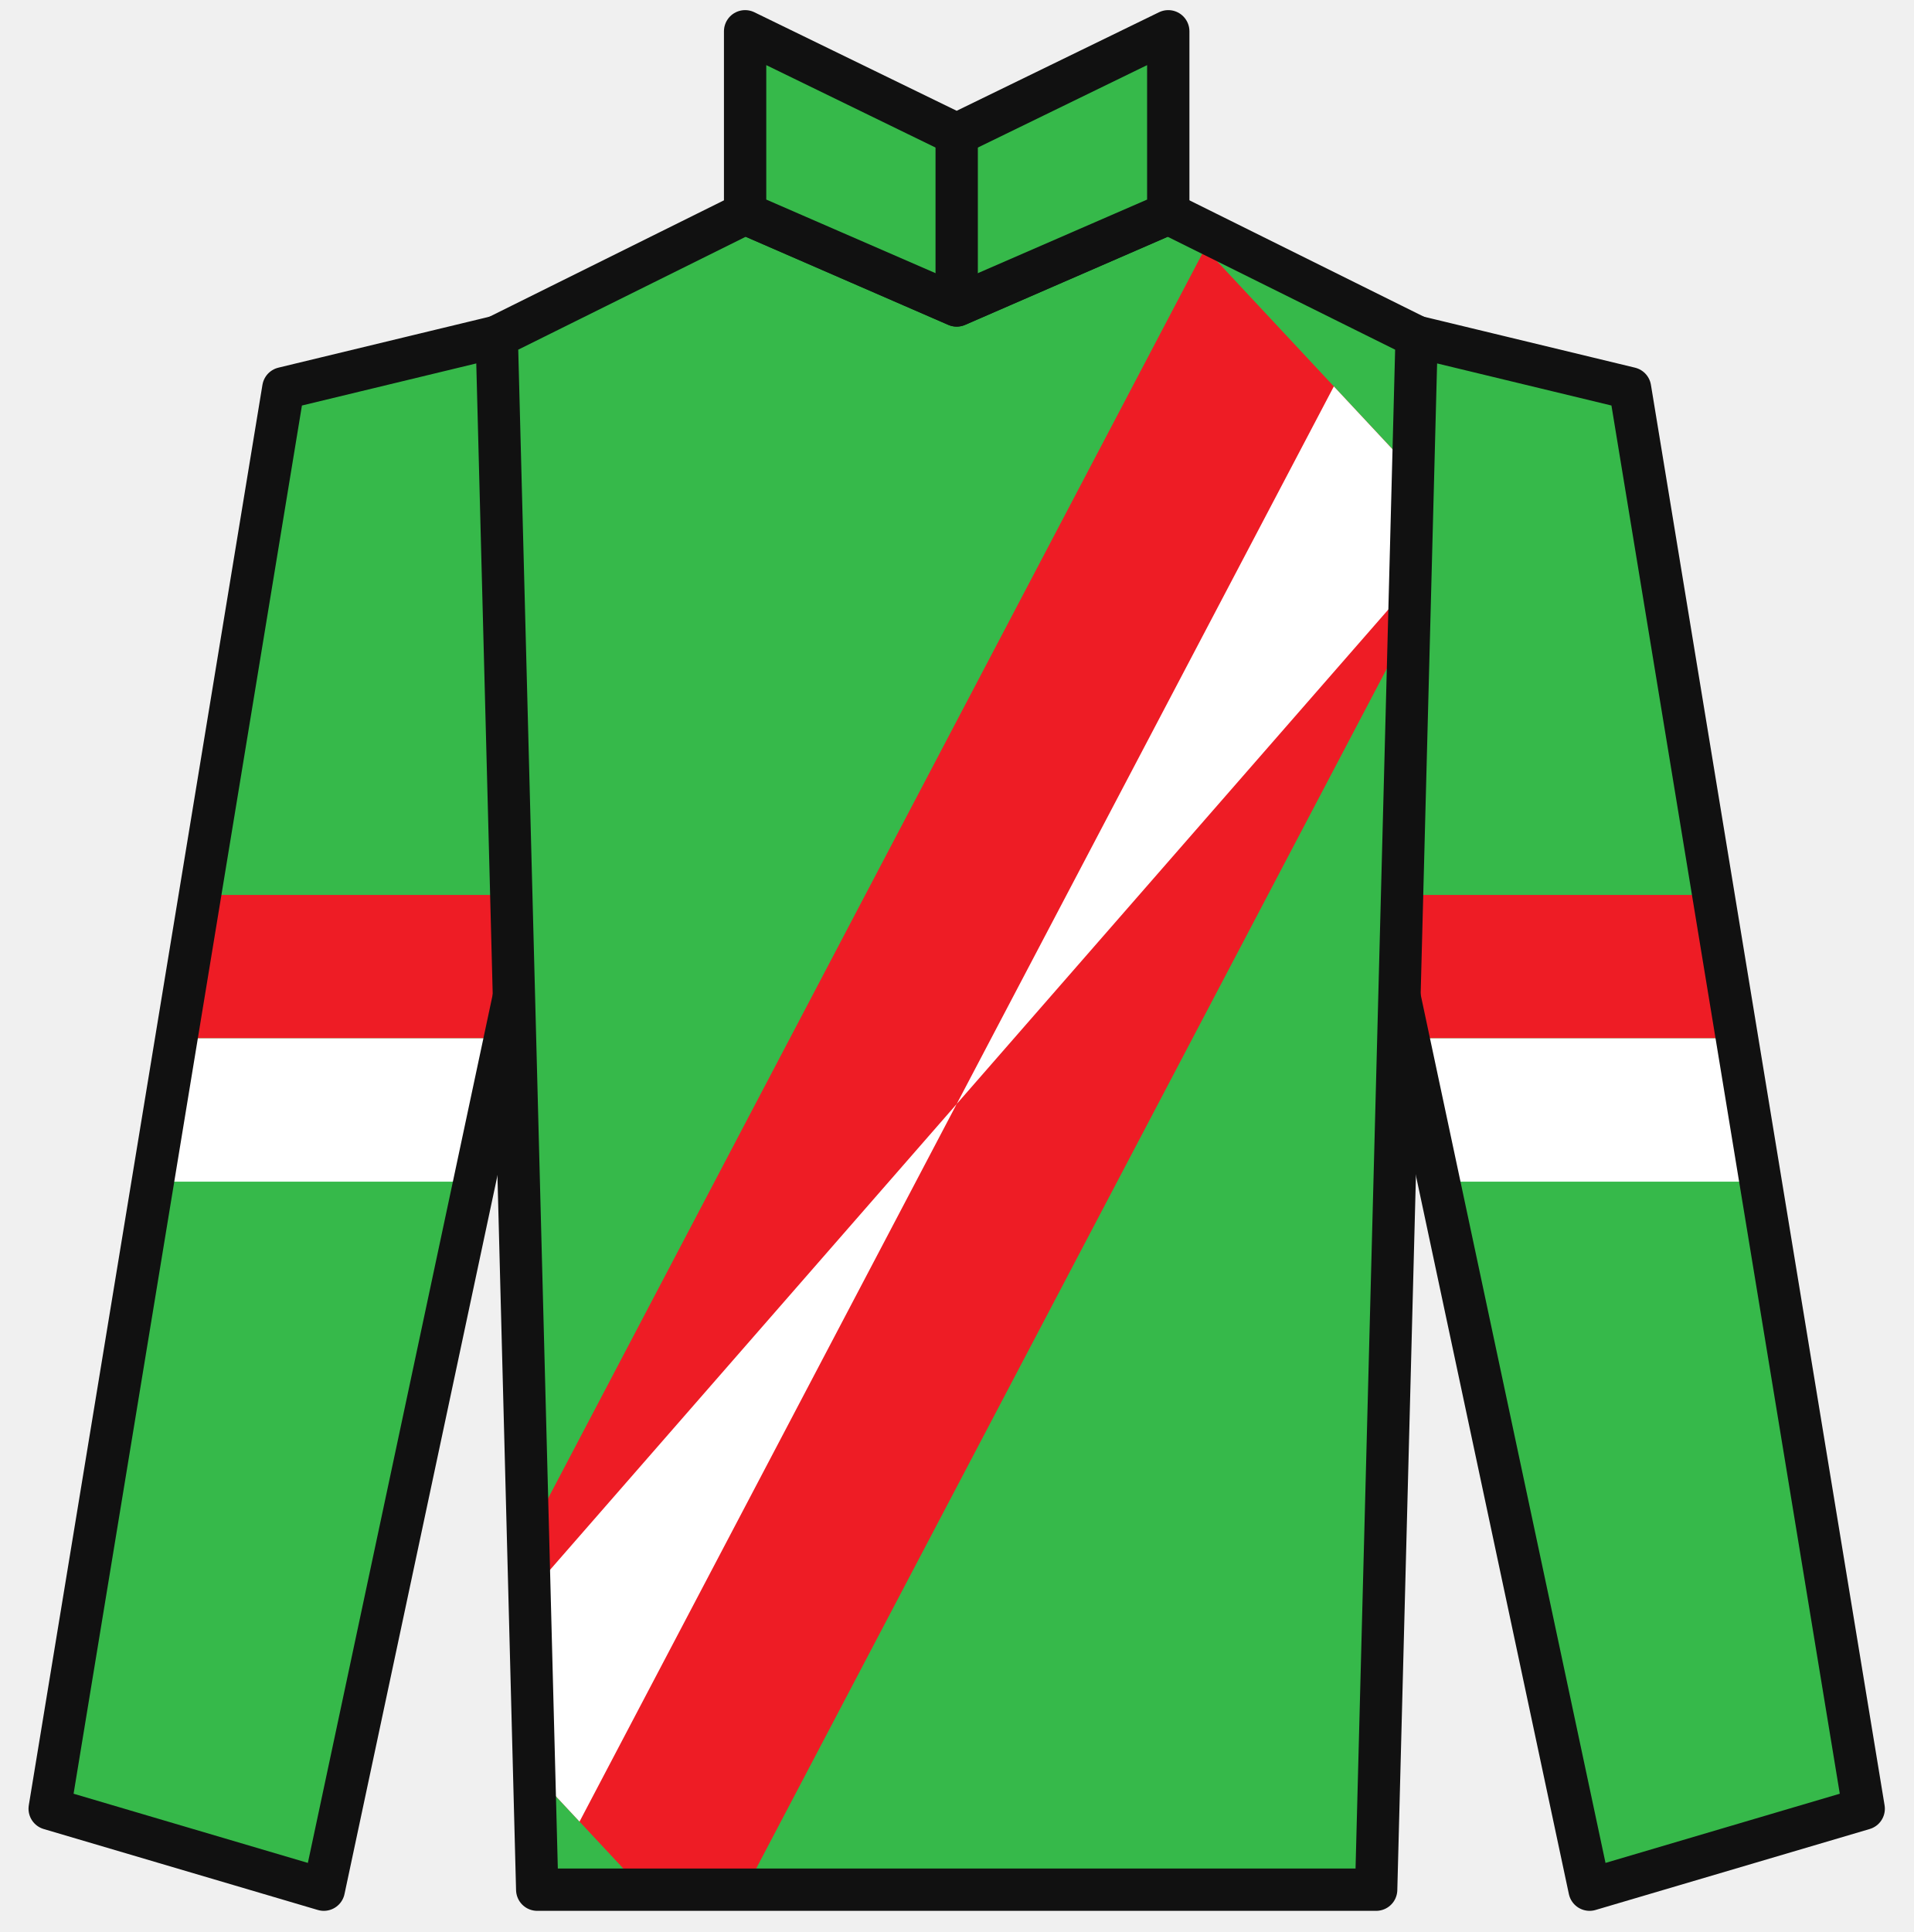
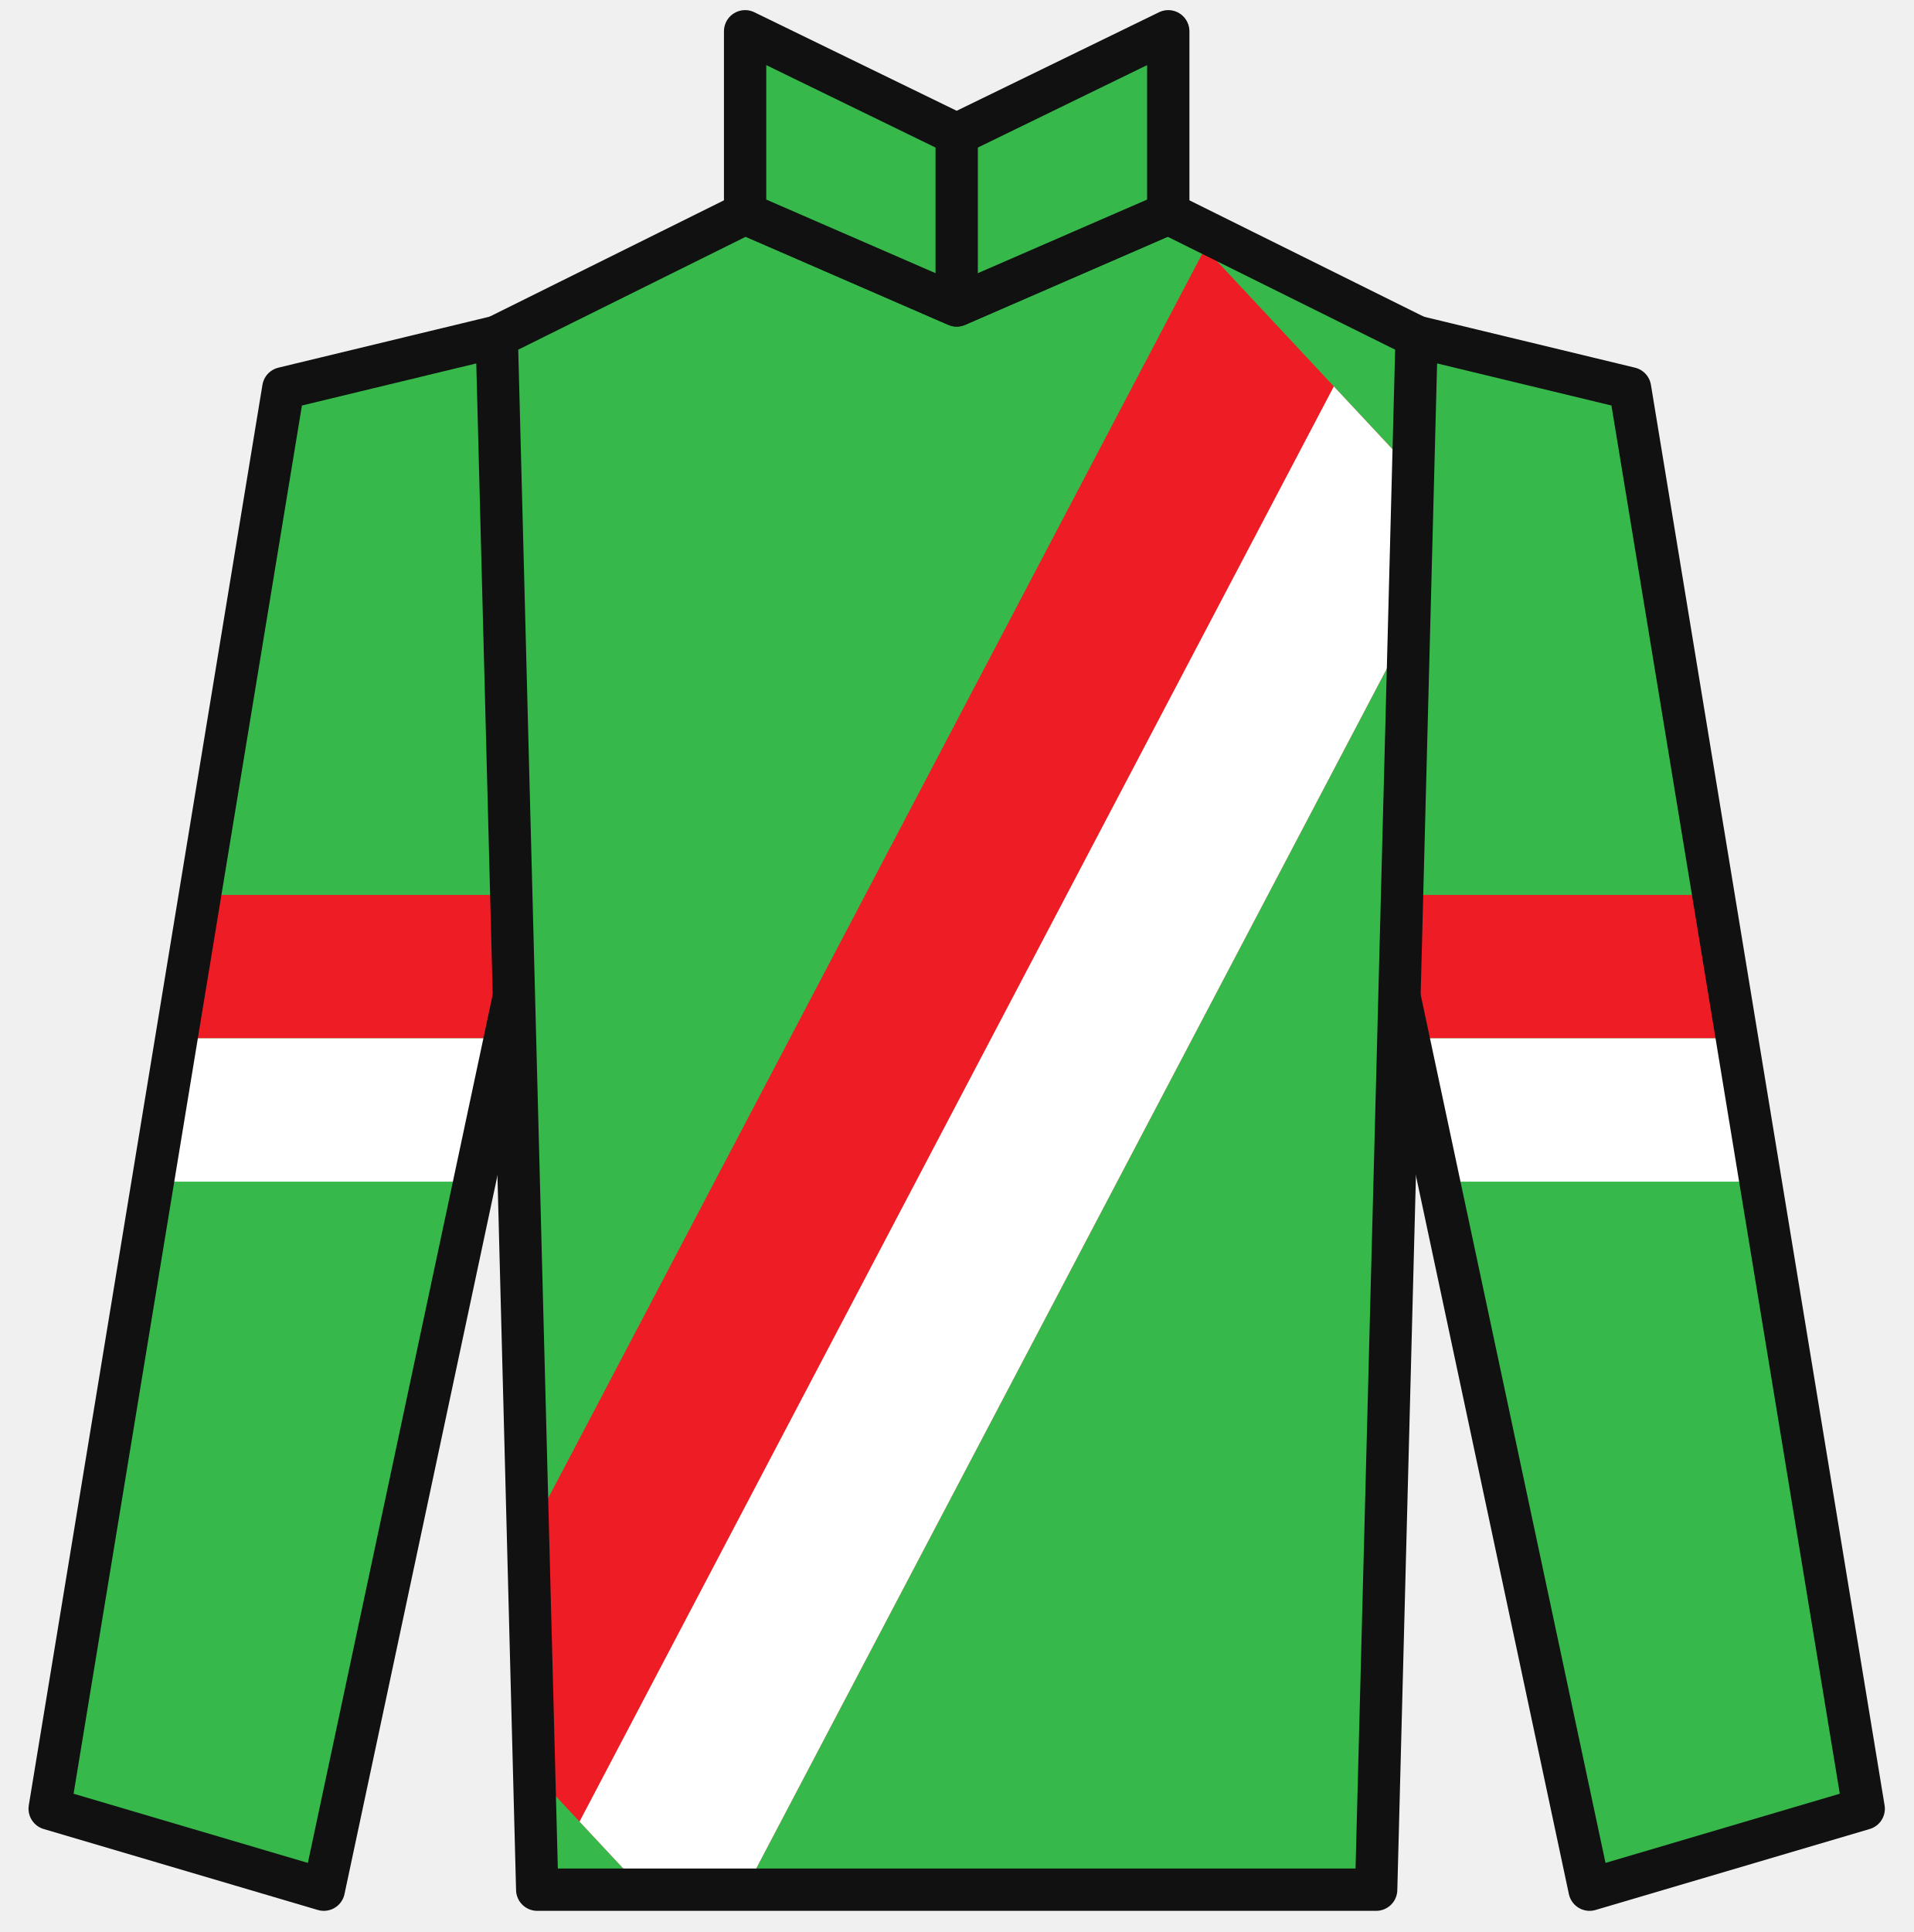
<svg xmlns="http://www.w3.org/2000/svg" class="trikot" viewBox="-1.5 -0.5 104 105" aria-hidden="true">
  <clipPath id="d1593741al">
    <path d="M25.5,17.8 L13.9,20.6 L1.2,97.8 L16.1,102.2 L27,51 Z" />
  </clipPath>
  <g clip-path="url(#d1593741al)">
    <rect x="0" y="17" width="28" height="86.5" fill="#36B94A" />
    <rect x="0" y="48.14" width="28" height="7.79" fill="#EE1C25" />
    <rect x="0" y="55.93" width="28" height="7.79" fill="#FFFFFF" />
  </g>
  <path d="M25.5,17.8 L13.9,20.6 L1.2,97.8 L16.1,102.2 L27,51 Z" fill="none" stroke="#111111" stroke-width="2.3" stroke-linejoin="round" />
  <clipPath id="d1593741ar">
    <path d="M75.5,17.8 L87.1,20.6 L99.8,97.8 L84.9,102.2 L74,51 Z" />
  </clipPath>
  <g clip-path="url(#d1593741ar)">
    <rect x="73" y="17" width="28" height="86.5" fill="#36B94A" />
    <rect x="73" y="48.14" width="28" height="7.79" fill="#EE1C25" />
    <rect x="73" y="55.93" width="28" height="7.79" fill="#FFFFFF" />
  </g>
  <path d="M75.5,17.8 L87.1,20.6 L99.8,97.8 L84.9,102.2 L74,51 Z" fill="none" stroke="#111111" stroke-width="2.3" stroke-linejoin="round" />
  <clipPath id="d1593741k">
    <path d="M25.5,17.8 L39,11.1 L50.5,16.1 L62,11.1 L75.5,17.8 L73.3,102.2 L27.7,102.2 Z" />
  </clipPath>
  <g clip-path="url(#d1593741k)">
    <rect x="25" y="10" width="51" height="93" fill="#36B94A" />
    <polygon points="78.0,28.0 64.0,13.0 23.0,91.0 37.0,106.0" fill="#EE1C25" />
-     <polygon points="78.0,28.0 71.0,20.5 30.0,98.5 23.0,91.0" fill="#FFFFFF" />
+     <polygon points="78.0,28.0 71.0,20.5 30.0,98.5 37.0,106.0" fill="#FFFFFF" />
  </g>
  <path d="M25.5,17.8 L39,11.1 L50.5,16.1 L62,11.1 L75.5,17.8 L73.3,102.2 L27.7,102.2 Z" fill="none" stroke="#111111" stroke-width="2.3" stroke-linejoin="round" />
  <path d="M39,1.2 L50.5,6.8 L62,1.2 L62,11.1 L50.5,16.1 L39,11.1 Z" fill="#36B94A" stroke="#111111" stroke-width="2.3" stroke-linejoin="round" />
  <path d="M50.5,6.8 L50.5,16.1" fill="none" stroke="#111111" stroke-width="2.3" />
</svg>
